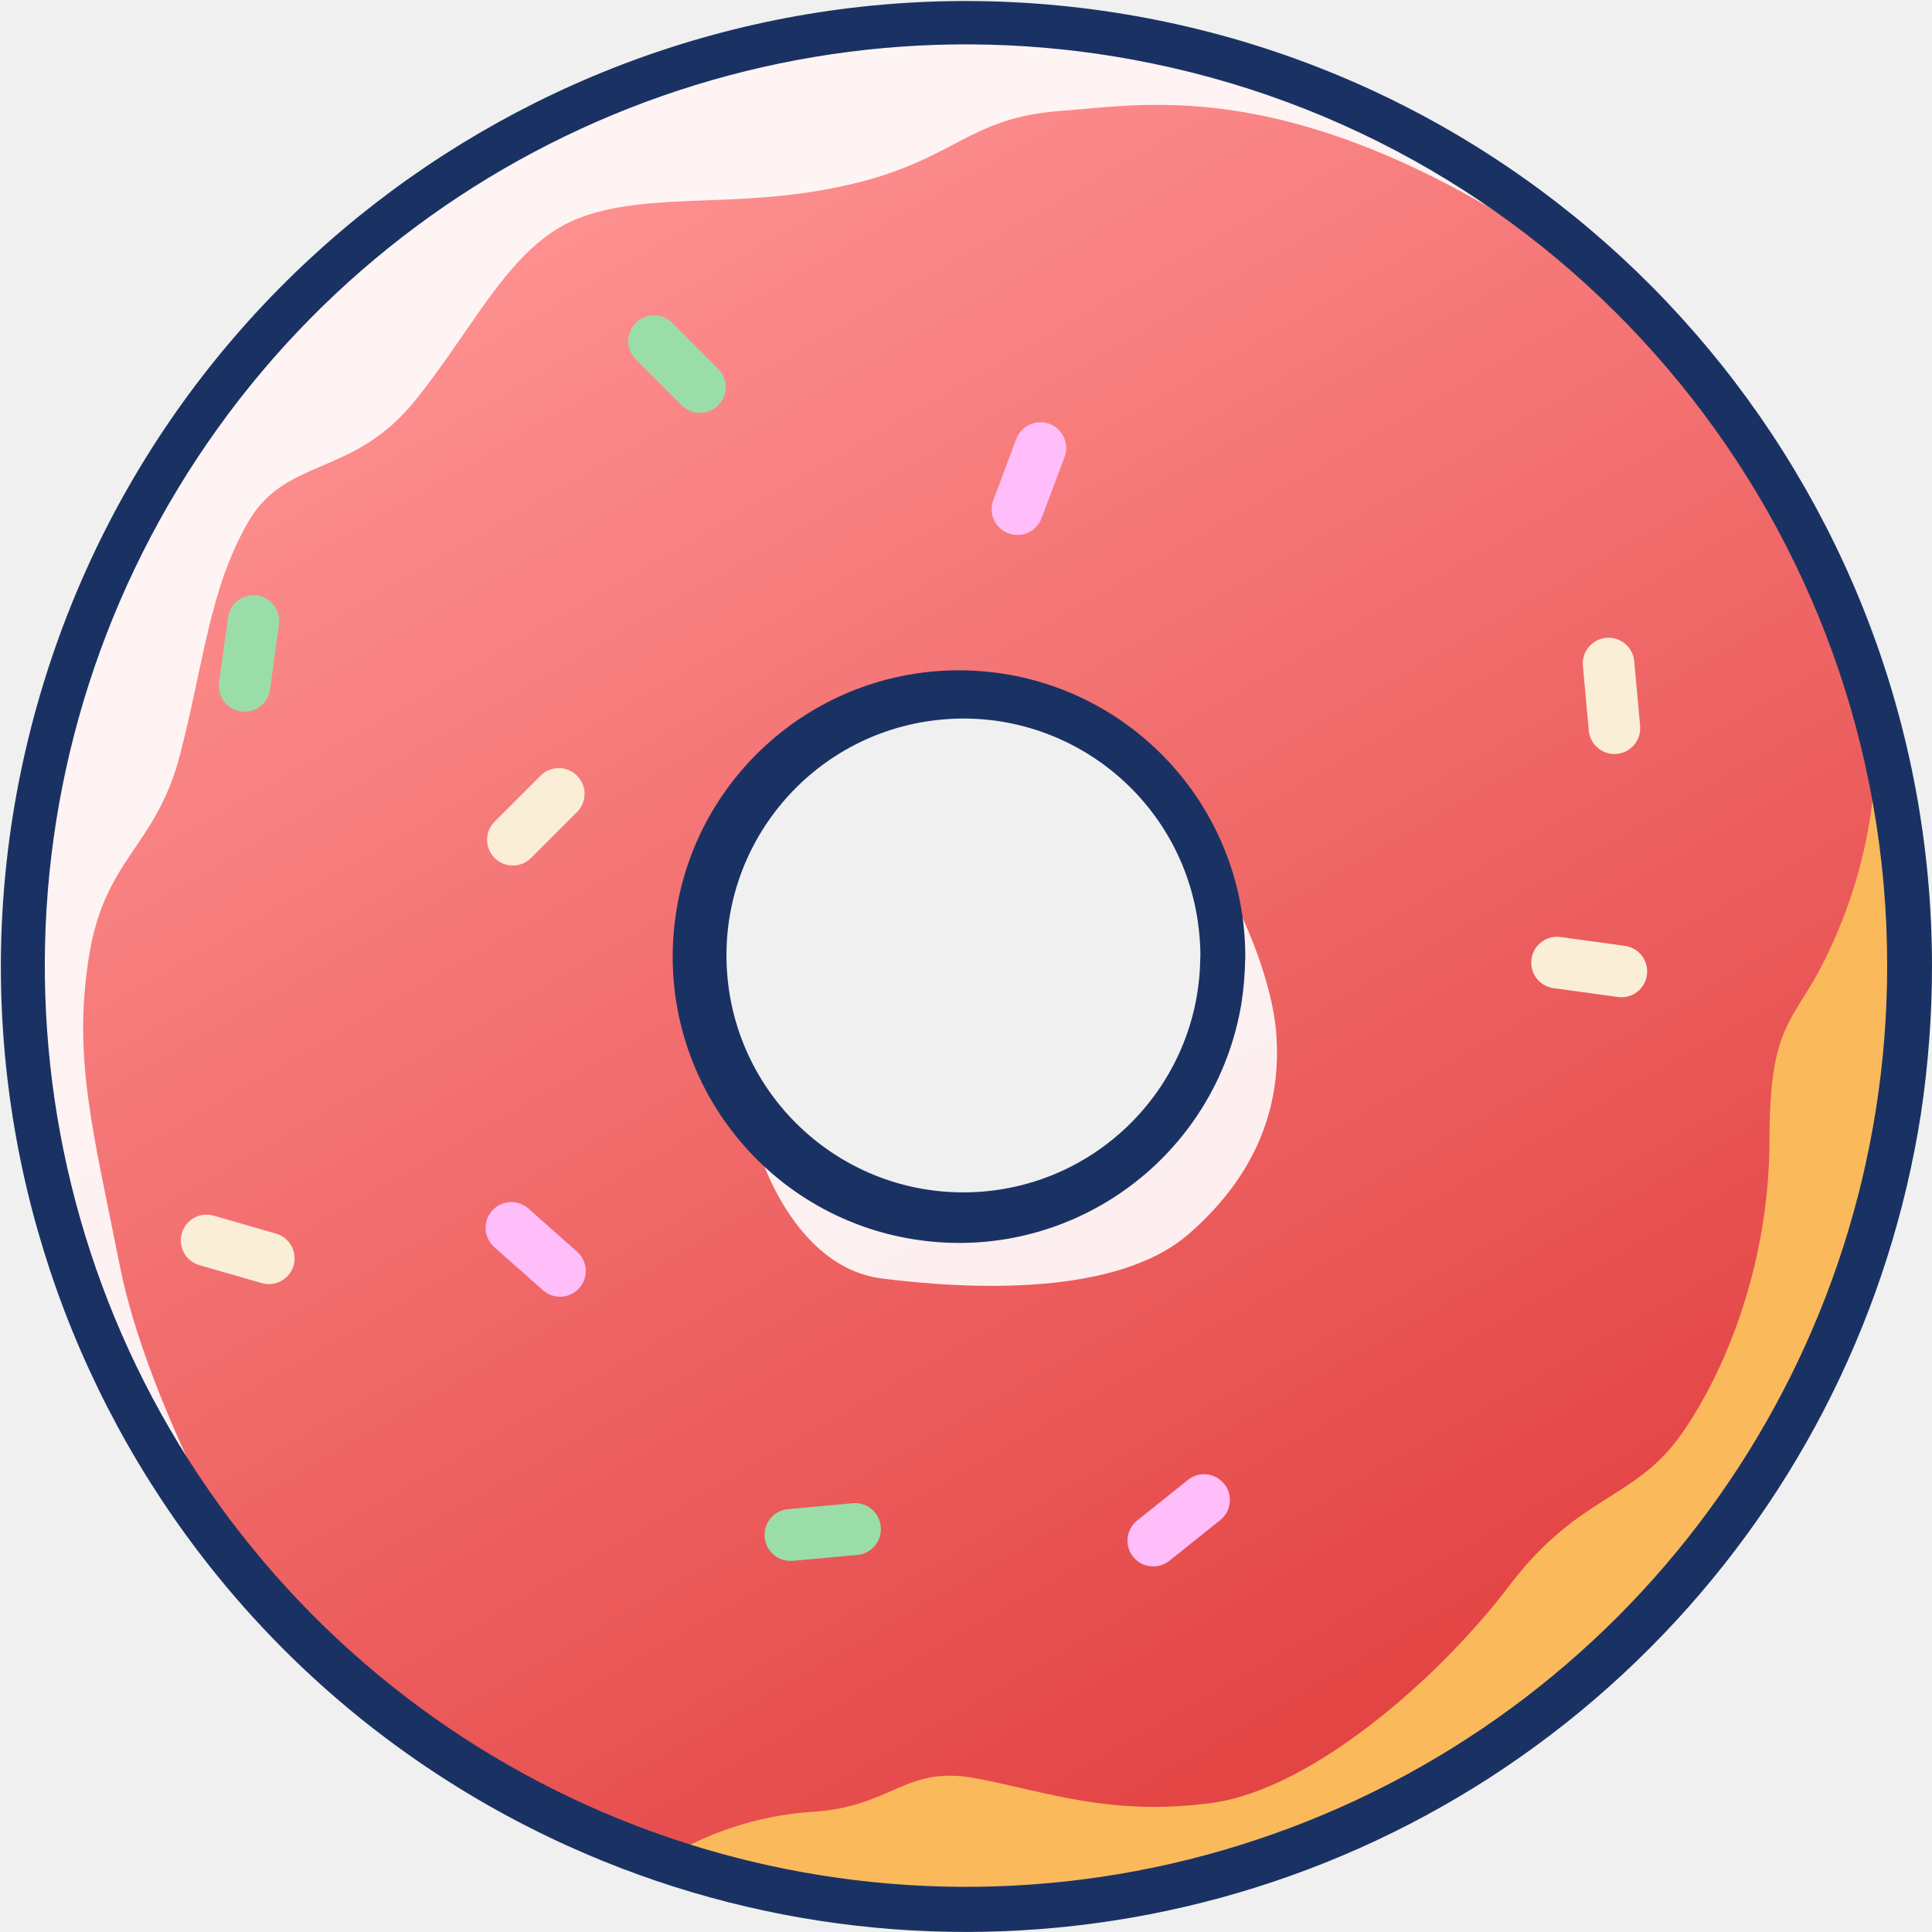
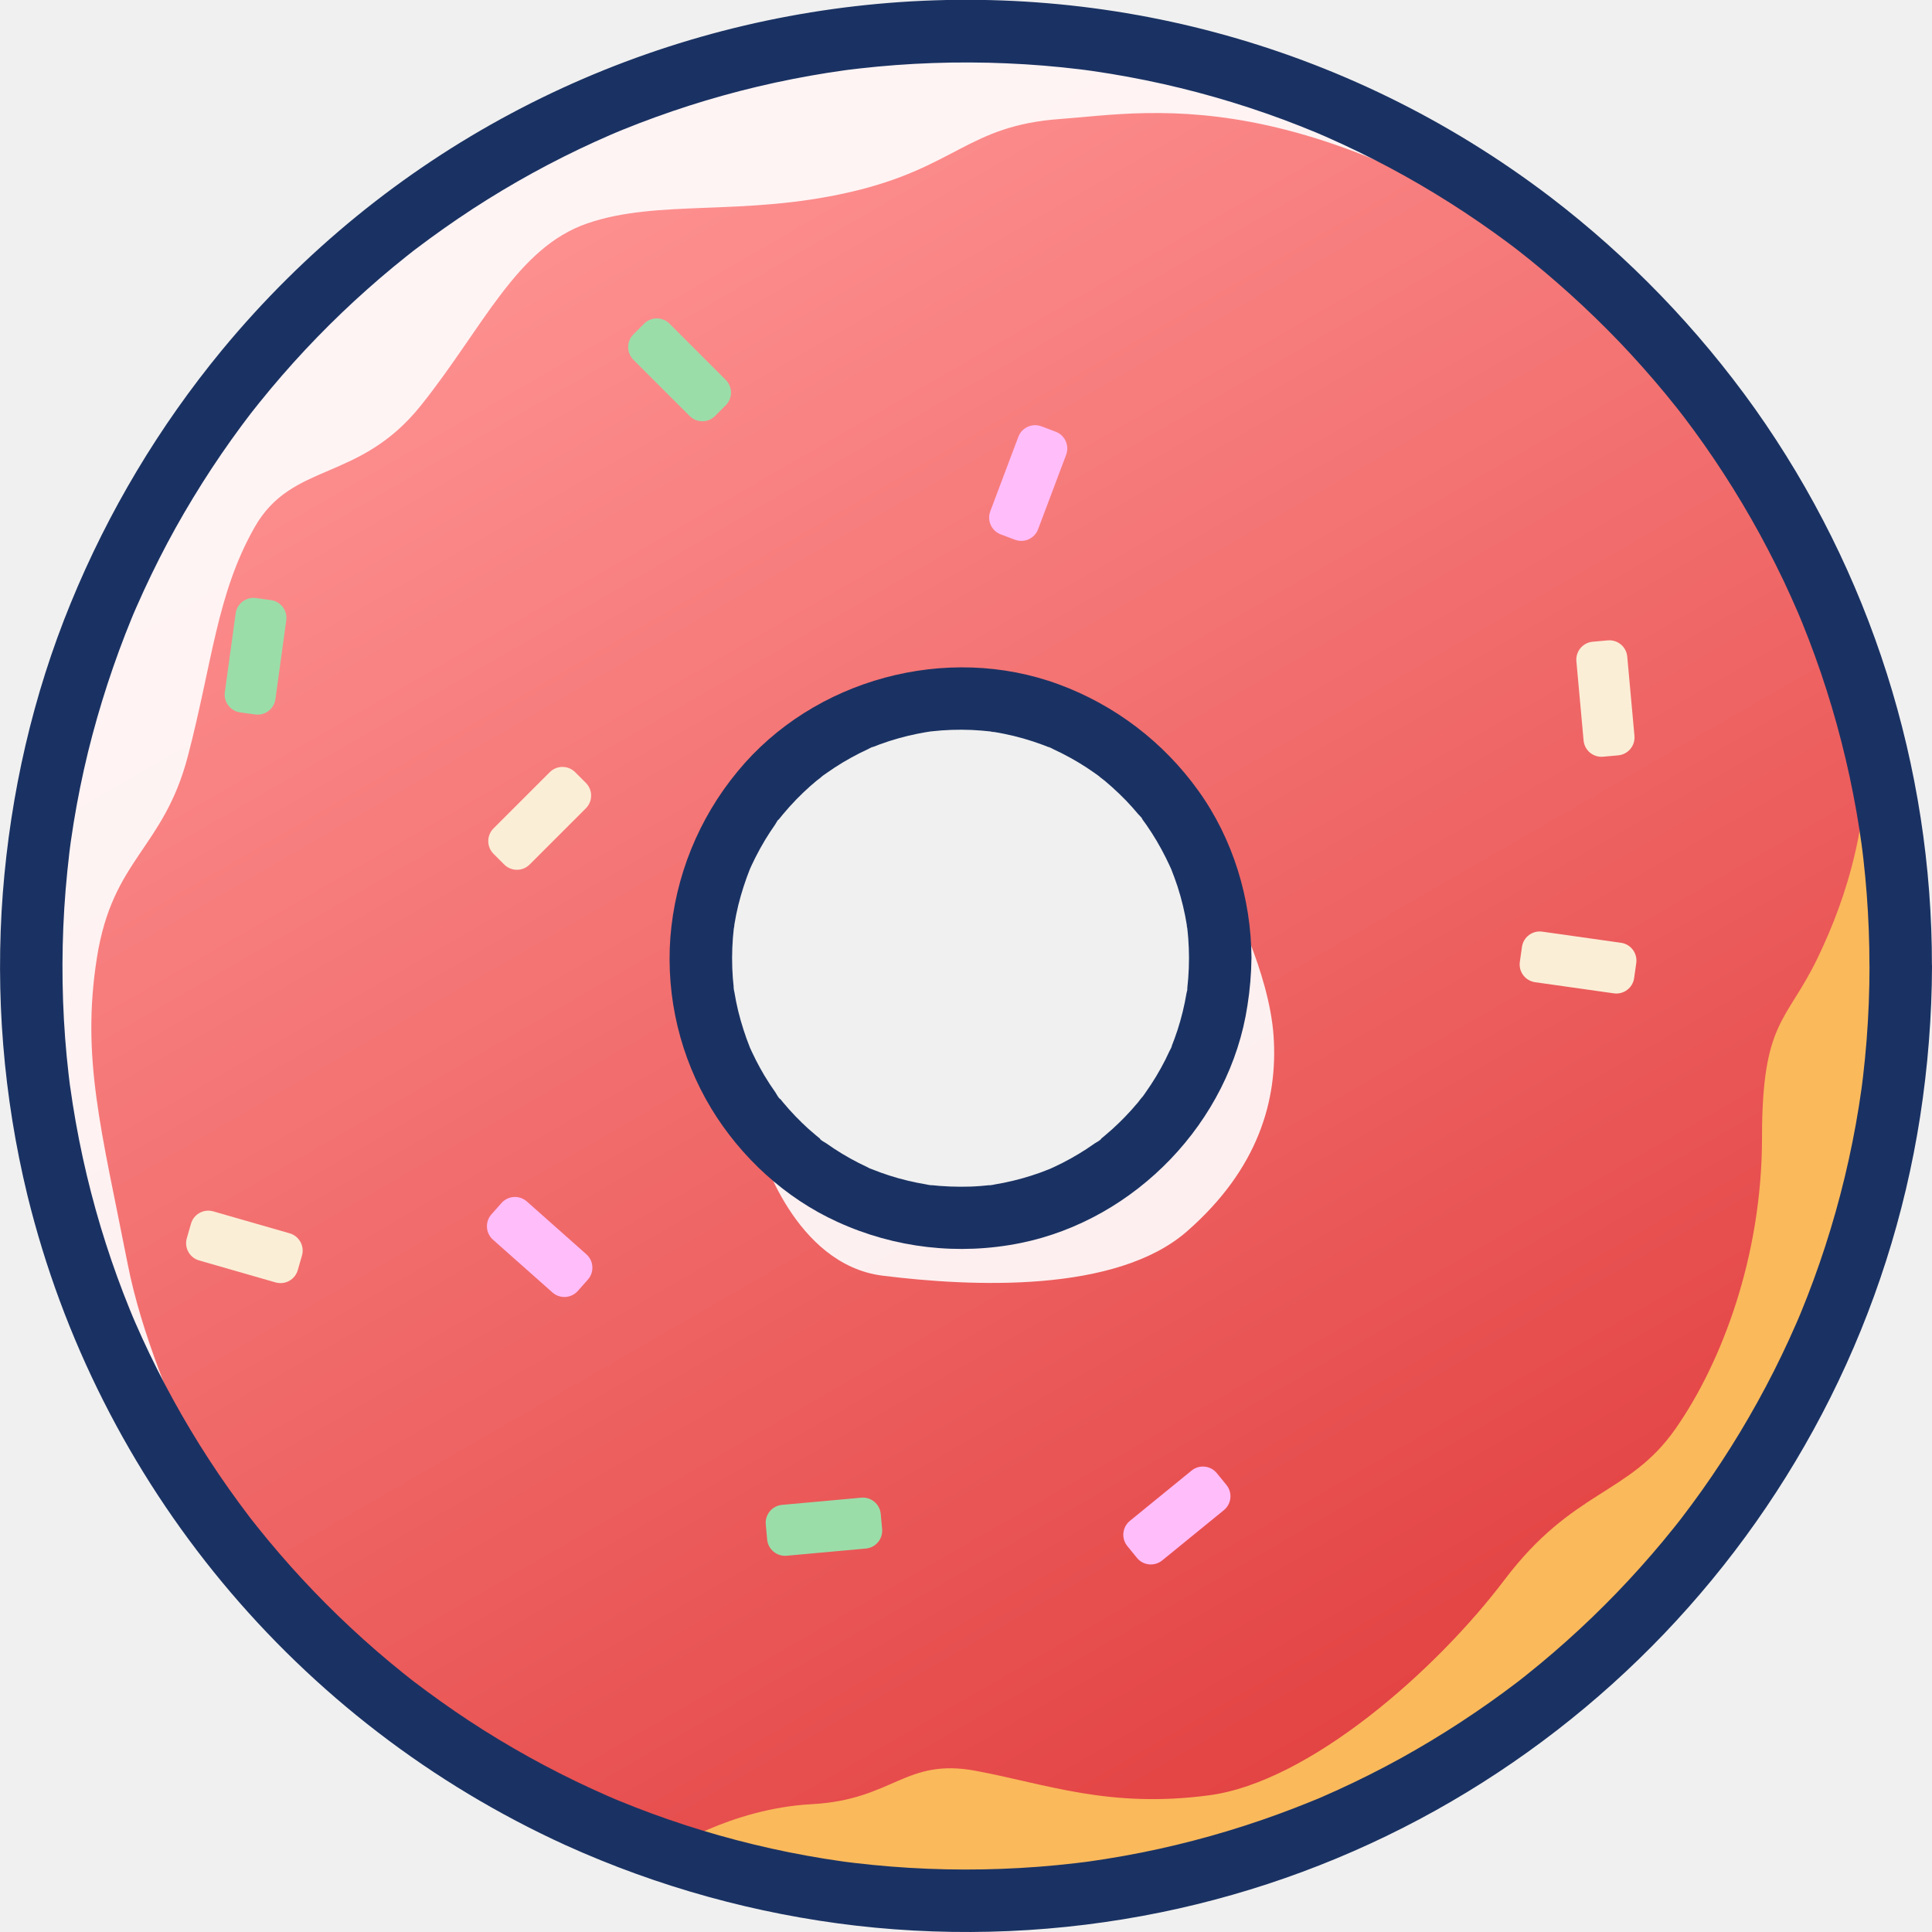
- <svg xmlns="http://www.w3.org/2000/svg" viewBox="0 0 190.1 190.04">
+ <svg xmlns="http://www.w3.org/2000/svg" viewBox="0 0 1237.01 1236.99">
  <defs>
-     <style>.cls-1{fill:url(#Dégradé_sans_nom_2);}.cls-2{fill:#fab95b;}.cls-3{fill:#fbeed7;}.cls-4{fill:#9bdda9;}.cls-5{fill:#ffbdfa;}.cls-6,.cls-9{fill:#fff;}.cls-6,.cls-8{opacity:0.9;}.cls-6{isolation:isolate;}.cls-7{fill:#1a3263;}</style>
-     <linearGradient id="Dégradé_sans_nom_2" x1="141.49" y1="10.75" x2="48.63" y2="171.57" gradientTransform="matrix(1, 0, 0, -1, 0, 186.2)" gradientUnits="userSpaceOnUse">
+     <style>.cls-1{fill:url(#Dégradé_sans_nom_14);}.cls-2{fill:#fab95b;}.cls-3{fill:#fbeed7;}.cls-4{fill:#9bdda9;}.cls-5{fill:#ffbdfa;}.cls-6,.cls-9{fill:#fff;}.cls-6,.cls-8{opacity:0.9;}.cls-7{fill:#1a3263;}</style>
+     <linearGradient id="Dégradé_sans_nom_14" x1="917.81" y1="1136.91" x2="319.21" y2="100.1" gradientUnits="userSpaceOnUse">
      <stop offset="0" stop-color="#e24040" />
      <stop offset="1" stop-color="#ff9494" />
    </linearGradient>
  </defs>
  <g id="Calque_2" data-name="Calque 2">
    <g id="Calque_1-2" data-name="Calque 1">
-       <g id="Calque_1-2-2" data-name="Calque 1-2">
-         <path class="cls-1" d="M95.06,2.2A92.84,92.84,0,1,0,187.9,95,92.83,92.83,0,0,0,95.06,2.2Zm-.55,117.87a25.8,25.8,0,1,1,25.8-25.8,25.8,25.8,0,0,1-25.8,25.8Z" />
-         <path class="cls-2" d="M95.06,187.87A92.89,92.89,0,0,0,184.52,70.15a48.23,48.23,0,0,1-4.89,24.12c-3.09,6.39-5.52,6.17-5.52,17.86s-4,22.27-8.6,28.89-10.14,5.95-17,15-19.41,20.07-29.33,21.39-16.1-1.1-23.16-2.43-8.15,2.87-16.31,3.31A31.74,31.74,0,0,0,65.26,183,92.66,92.66,0,0,0,95.06,187.87Z" />
-         <path class="cls-3" d="M56.77,76.32h0a2.51,2.51,0,0,1,0,3.58l-4.52,4.52a2.53,2.53,0,0,1-3.58,0h0a2.53,2.53,0,0,1,0-3.58l4.52-4.52A2.53,2.53,0,0,1,56.77,76.32Z" />
-         <path class="cls-3" d="M162.05,95.93h0a2.53,2.53,0,0,1-2.85,2.17l-6.34-.87a2.54,2.54,0,0,1-2.17-2.86h0a2.54,2.54,0,0,1,2.86-2.17l6.34.87A2.54,2.54,0,0,1,162.05,95.93Z" />
-         <path class="cls-3" d="M158.05,62.76h0a2.54,2.54,0,0,1,2.75,2.3l.58,6.37a2.53,2.53,0,0,1-2.3,2.75h0a2.53,2.53,0,0,1-2.75-2.29l-.58-6.37A2.54,2.54,0,0,1,158.05,62.76Z" />
-         <path class="cls-3" d="M17.89,121.35h0A2.52,2.52,0,0,1,21,119.61l6.15,1.77a2.53,2.53,0,0,1,1.74,3.13h0a2.53,2.53,0,0,1-3.14,1.74l-6.15-1.77A2.53,2.53,0,0,1,17.89,121.35Z" />
-         <path class="cls-4" d="M75.24,151.24h0a2.54,2.54,0,0,1,2.3-2.75l6.37-.58a2.53,2.53,0,0,1,2.75,2.29h0A2.54,2.54,0,0,1,84.37,153l-6.37.58A2.55,2.55,0,0,1,75.24,151.24Z" />
-         <path class="cls-4" d="M25.28,58.59h0a2.54,2.54,0,0,1,2.17,2.86l-.87,6.33A2.54,2.54,0,0,1,23.72,70h0a2.54,2.54,0,0,1-2.17-2.86l.88-6.33A2.53,2.53,0,0,1,25.28,58.59Z" />
-         <path class="cls-4" d="M62.56,31.77h0a2.54,2.54,0,0,1,3.59,0l4.52,4.53a2.53,2.53,0,0,1,0,3.58h0a2.54,2.54,0,0,1-3.59,0l-4.52-4.52A2.54,2.54,0,0,1,62.56,31.77Z" />
-         <path class="cls-5" d="M103.26,41.7h0A2.55,2.55,0,0,1,104.74,45l-2.26,6a2.52,2.52,0,0,1-3.26,1.47h0a2.51,2.51,0,0,1-1.48-3.26l2.25-6A2.55,2.55,0,0,1,103.26,41.7Z" />
-         <path class="cls-5" d="M120.45,146h0a2.53,2.53,0,0,1-.37,3.56l-5,4a2.54,2.54,0,0,1-3.57-.36h0a2.54,2.54,0,0,1,.36-3.57l5-4A2.54,2.54,0,0,1,120.45,146Z" />
-         <path class="cls-5" d="M57,126.74h0a2.53,2.53,0,0,1-3.58.21l-4.79-4.24a2.54,2.54,0,0,1-.21-3.58h0a2.53,2.53,0,0,1,3.58-.21l4.78,4.24A2.53,2.53,0,0,1,57,126.74Z" />
-         <path class="cls-6" d="M95.06,2.2A92.84,92.84,0,0,0,24.5,155.36s-10-17.23-12.68-30.67-4.63-20.5-3.09-30.43,6.62-10.8,9-20.06,2.87-16.1,6.62-22.72,10.36-4.41,16.54-12.12S50.41,23.7,57.47,21.27s15.43-.66,26-3.08,11.68-6.62,20.94-7.28,26.43-4.47,58.42,20.7A92.58,92.58,0,0,0,95.06,2.2Z" />
-         <path class="cls-7" d="M185.69,95A90.64,90.64,0,1,1,113.26,6.22,90.61,90.61,0,0,1,185.69,95c0,2.83,4.41,2.84,4.41,0A95,95,0,1,0,55.8,181.6a95,95,0,0,0,107.88-20.81A95.15,95.15,0,0,0,189,109.66,98,98,0,0,0,190.1,95C190.1,92.2,185.69,92.19,185.69,95Z" />
-         <g class="cls-8">
-           <path class="cls-9" d="M121.19,88.09l-1.45.77A25.8,25.8,0,0,1,76.16,112.4h0l-1.5.83S78,124.69,86.79,125.8s23.15,1.76,30.21-4.41,9-13,8.6-19.41S121.19,88.09,121.19,88.09Z" />
-         </g>
-         <path class="cls-7" d="M118.1,94.26a23.31,23.31,0,1,1-.25-3.66,25,25,0,0,1,.27,3.66c0,2.84,4.42,2.85,4.41,0a28.17,28.17,0,1,0-.39,4.54,31.36,31.36,0,0,0,.38-4.54C122.53,91.42,118.12,91.42,118.1,94.26Z" />
+       <path class="cls-1" d="M618.51,20C288,20,20,288,20,618.51S288,1217,618.51,1217s598.5-268,598.5-598.5S949.05,20,618.51,20ZM615,779.86A166.33,166.33,0,1,1,781.28,613.53,166.33,166.33,0,0,1,615,779.86Z" />
+       <path class="cls-2" d="M618.51,1217c330.54,0,598.5-268,598.5-598.5a599.15,599.15,0,0,0-21.76-160.43c3.18,65.65-12.16,115.28-31.55,155.45-19.91,41.23-35.54,39.81-35.54,115.15s-25.59,143.59-55.45,186.23-65.39,38.39-109.46,96.67S838.15,1141,774.17,1149.48s-103.77-7.11-149.27-15.64-52.6,18.48-105.19,21.33-93.33,30.31-93.35,30.32A597.54,597.54,0,0,0,618.51,1217Z" />
+       <rect class="cls-3" x="329.21" y="487.01" width="32.7" height="73.92" rx="11.5" ry="11.5" transform="translate(471.71 -90.88) rotate(45)" />
+       <rect class="cls-3" x="997.37" y="582.26" width="32.7" height="73.92" rx="11.5" ry="11.5" transform="matrix(-0.14, 0.99, -0.99, -0.14, 1765.33, -300.63)" />
+       <rect class="cls-3" x="1011.58" y="410.24" width="32.7" height="73.92" rx="11.5" ry="11.5" transform="translate(-36.26 94.88) rotate(-5.19)" />
+       <rect class="cls-3" x="140.13" y="761.38" width="32.7" height="73.92" rx="11.5" ry="11.5" transform="translate(-654.03 728.29) rotate(-73.97)" />
+       <rect class="cls-4" x="511.18" y="940.5" width="32.7" height="73.92" rx="11.5" ry="11.5" transform="translate(-398.18 1591.3) rotate(-95.19)" />
+       <rect class="cls-4" x="147.24" y="383.23" width="32.7" height="73.92" rx="11.5" ry="11.5" transform="translate(58.8 -18.38) rotate(7.83)" />
+       <rect class="cls-4" x="418.77" y="199.84" width="32.7" height="73.92" rx="11.5" ry="11.5" transform="translate(-40 377.03) rotate(-45)" />
+       <rect class="cls-5" x="641.96" y="272.34" width="32.7" height="73.92" rx="11.5" ry="11.5" transform="translate(151.4 -212.31) rotate(20.65)" />
+       <rect class="cls-5" x="737.21" y="933.39" width="32.7" height="73.92" rx="11.5" ry="11.5" transform="translate(1029.64 -226.82) rotate(50.82)" />
+       <rect class="cls-5" x="329.21" y="761.38" width="32.7" height="73.92" rx="11.5" ry="11.5" transform="translate(1172.05 1069.75) rotate(131.58)" />
+       <path class="cls-6" d="M618.51,20C288,20,20,288,20,618.51a596.15,596.15,0,0,0,143.58,388.91c-.1-.17-64.7-111-81.74-197.71S52,677.5,62,613.53s42.64-69.66,58.28-129.37,18.48-103.77,42.65-146.42,66.82-28.43,106.62-78.19S330.63,158.61,376.12,143s99.52-4.27,167.75-19.91,75.35-42.64,135.06-46.91,170.38-28.78,376.6,133.44C946.32,92.92,790.93,20,618.51,20Z" />
+       <path class="cls-7" d="M1197,618.51q0,23.91-1.88,47.76-.92,11.57-2.27,23.09-.34,2.86-.71,5.73c-.05.41-.4,3.17-.07.61.35-2.74-.11.76-.2,1.42q-.8,5.7-1.7,11.37a595,595,0,0,1-21.62,89.76q-6.91,21.29-15.42,42c-.61,1.49-2.31,5.49-.75,1.84-.73,1.71-1.45,3.41-2.2,5.11q-2.37,5.47-4.87,10.88-4.63,10.1-9.64,20a599.68,599.68,0,0,1-46,76.26c-4.4,6.19-8.94,12.28-13.54,18.33,2.11-2.77.3-.4-.72.91s-2.27,2.88-3.42,4.31q-3.67,4.59-7.44,9.12-14.05,16.88-29.31,32.71-15.51,16.08-32.19,31-8.19,7.32-16.64,14.34-4.23,3.51-8.52,6.94c-1.43,1.15-2.87,2.28-4.31,3.42-.62.48-1.24,1-1.85,1.45-2.33,1.84,3.75-2.86-.31.23A614.41,614.41,0,0,1,897,1125.7q-19.77,10.9-40.33,20.28-4.7,2.16-9.43,4.21l-5.12,2.2c3.92-1.67-1.12.46-2.57,1q-10.35,4.23-20.85,8.07A594.59,594.59,0,0,1,731,1186.13q-11.61,2.31-23.33,4.17-5.26.84-10.56,1.58c-.66.09-4.16.55-1.42.2,2.56-.33-.2,0-.61.07-2.18.27-4.36.55-6.55.8q-23.56,2.76-47.29,3.63a605.24,605.24,0,0,1-94.41-3.82l-5.73-.71c-2.36-.28,1,.14,1.23.17l-3.26-.45q-5.69-.81-11.36-1.72-11.29-1.83-22.52-4.08-22.63-4.56-44.88-10.86-22-6.24-43.5-14.15-10.49-3.87-20.81-8.12l-2.95-1.23c.18.08,3.21,1.4,1.11.47-1.69-.75-3.41-1.46-5.11-2.2q-5.1-2.24-10.15-4.56a596.91,596.91,0,0,1-78.71-43.65c-12.27-8.07-24.18-16.63-35.87-25.52,3.69,2.81-.69-.55-1.53-1.21q-2.16-1.7-4.31-3.42-4.59-3.68-9.11-7.45-8.43-7-16.6-14.38a601.78,601.78,0,0,1-61.34-63.87q-3.49-4.23-6.93-8.53-1.71-2.14-3.4-4.31c-.49-.61-1-1.24-1.45-1.86,1,1.28,1.58,2.08.25.32-4.59-6.05-9.11-12.16-13.49-18.37q-12.94-18.33-24.48-37.61-11.37-19-21.31-38.77-5-9.93-9.6-20-2.31-5.05-4.53-10.16c-.32-.76-2.46-5.78-1.49-3.47.87,2.08-1.41-3.43-1.74-4.23a594.11,594.11,0,0,1-27.69-86.35q-5.38-22.61-9-45.58c-.55-3.52-1.06-7-1.56-10.56-.13-.93-.48-3.94,0,.42-.1-.82-.21-1.64-.31-2.46-.28-2.18-.54-4.37-.79-6.55q-1.34-11.54-2.21-23.11A607.16,607.16,0,0,1,42,569.92q1-12,2.4-23.9c.23-1.92.49-3.82.72-5.73-.44,3.62-.07.52.18-1.21q.86-6.09,1.85-12.17,3.74-22.92,9.24-45.5a614.73,614.73,0,0,1,28.14-86.14c.3-.74.62-1.47.92-2.21-1.61,3.93-.51,1.2-.16.38.64-1.46,1.26-2.92,1.9-4.38q2.39-5.46,4.88-10.87,4.82-10.44,10-20.69,10-19.71,21.52-38.65,11.63-19.2,24.67-37.47,3-4.17,6-8.27l3.29-4.41c.52-.68,4.09-5.35,2.73-3.59-1.5,1.95.12-.15.36-.46l1.94-2.47,3.42-4.3q3.69-4.59,7.47-9.1a601.74,601.74,0,0,1,61.67-63.54q8.2-7.31,16.68-14.3,4.23-3.49,8.53-6.92l3.7-2.92,1.08-.84c-2,1.55.73-.55,1.09-.83q17.87-13.55,36.63-25.81A597.67,597.67,0,0,1,381.08,90.7q5.06-2.31,10.17-4.51c1-.44,6.16-2.58,1.81-.79,2-.81,3.93-1.63,5.9-2.43q10.35-4.2,20.86-8Q441,67.29,462.65,61.25q22.25-6.21,45-10.68,11.24-2.2,22.54-4,5.68-.88,11.38-1.67c2.35-.34-1,.14-1.23.16,1.09-.13,2.18-.28,3.27-.42q3.27-.4,6.56-.78a606,606,0,0,1,94.48-3.3q23.67,1,47.22,3.88l4.91.62c-4.83-.59.9.13,2,.29q6.09.87,12.17,1.87,11.28,1.86,22.49,4.14a594.39,594.39,0,0,1,88.28,25.24c7,2.6,13.9,5.35,20.79,8.18.37.15,2.85,1.18.55.22-2.46-1,.69.29,1.27.55q2.21.94,4.38,1.9,5.46,2.39,10.87,4.9,20.48,9.48,40.2,20.49Q919,123.6,937.48,135.78q9.51,6.27,18.8,12.92,4.15,3,8.26,6,2.21,1.64,4.4,3.3c1.23.93,5.5,4.24,2.19,1.65A617.12,617.12,0,0,1,1036.89,219q15.45,16.16,29.68,33.42,3.5,4.24,6.91,8.55c1,1.23,1.94,2.47,2.91,3.7.55.69,2.29,3-.24-.32l1.91,2.49q6.66,8.76,13,17.76a599.83,599.83,0,0,1,46,77.16q5,9.94,9.54,20.06,2.29,5.07,4.5,10.18c.67,1.55,1.81,4.34.47,1.08.81,2,1.63,3.93,2.43,5.89q8.58,21.14,15.51,42.87a596.41,596.41,0,0,1,21,89.13q.89,5.68,1.66,11.39c-.56-4.07,0,.39.24,2,.24,1.91.46,3.82.68,5.74q1.27,11.11,2.12,22.29,1.76,23,1.75,46.1c0,10.46,9.19,20.48,20,20s20-8.79,20-20a615.33,615.33,0,0,0-113.24-356.68A632.49,632.49,0,0,0,992.88,126.32a617.86,617.86,0,0,0-850.72,97.8,630.65,630.65,0,0,0-96.86,162C21.07,445.17,6.76,508,1.82,571.58A621.27,621.27,0,0,0,17.58,765.45a619.65,619.65,0,0,0,344.75,416.06A627.16,627.16,0,0,0,548.48,1233a620.72,620.72,0,0,0,194.77-8.57,613.92,613.92,0,0,0,176-65.29A620.69,620.69,0,0,0,1172,894.75a611.92,611.92,0,0,0,57.39-179.68,645.07,645.07,0,0,0,7.63-96.56c0-10.47-9.21-20.49-20-20S1197,607.29,1197,618.51Z" />
+       <g class="cls-8">
+         <path class="cls-9" d="M787,573.73l-9.34,5a166.34,166.34,0,0,1-281,151.68h0L487,735.79s21.32,73.92,78.19,81S714.47,828.2,760,788.39s58.28-83.88,55.44-125.1S787,573.73,787,573.73Z" />
      </g>
+       <path class="cls-7" d="M761.28,613.53c0,4.21-.15,8.41-.47,12.6-.15,2.08-.35,4.15-.58,6.21-.3,2.63,1,2.55.11-.53.28,1-.47,3.07-.63,4.06a165.3,165.3,0,0,1-5.77,23.64c-1.24,3.82-2.65,7.56-4.12,11.3-1.37,3.47.5-.91.47-1.1.12.62-1.07,2.39-1.36,3q-1.38,3-2.88,6a166.49,166.49,0,0,1-12.59,20.84c-.56.79-4.07,5.82-2.34,3.25s-1.89,2.32-2.54,3.09q-4,4.79-8.32,9.25-3.87,4-8,7.74-2.43,2.19-4.94,4.29c-.68.56-1.35,1.12-2,1.66-.51.42-1,.83-1.54,1.23q-1.75,1.38,1.46-1.12c-.55,1.18-3.15,2.33-4.24,3.1q-2.69,1.9-5.43,3.7-5,3.24-10.16,6.11t-10.61,5.39c-1,.47-2,.86-3,1.37-2.39,1.23,3.63-1.39,1.1-.46-2.29.85-4.54,1.81-6.84,2.64a165.92,165.92,0,0,1-23.34,6.52q-3,.6-6,1.1c-.85.13-2.6.76-3.39.51.26.09,5-.58,1.22-.18-4.38.47-8.76.85-13.17,1a181.09,181.09,0,0,1-25.82-1c-3.78-.4.95.27,1.22.18-.79.25-2.54-.38-3.39-.51q-3-.49-6-1.1-6.3-1.27-12.49-3-5.49-1.56-10.86-3.49c-2.09-.75-4.15-1.57-6.22-2.38-2.48-1-.22.69,1.1.46-.57.1-3.1-1.38-3.63-1.63a165,165,0,0,1-21.32-11.86q-2.48-1.64-4.88-3.34c-1.09-.77-3.69-1.92-4.24-3.1l2,1.53-1.54-1.22c-.84-.7-1.7-1.38-2.54-2.08q-2.52-2.1-5-4.29a168,168,0,0,1-16.33-17c-.7-.84-1.38-1.69-2.07-2.53l-.41-.52c-1.32-1.68-1.09-1.37.71.94-1.18-.54-2.33-3.14-3.1-4.23q-3.81-5.37-7.18-11-2.86-4.82-5.41-9.82-1.35-2.66-2.61-5.36c-.37-.8-.72-1.62-1.1-2.42-1.83-3.91,1.4,3.61-.06-.11a179.25,179.25,0,0,1-7.58-23.61q-1.44-6-2.42-12c-.14-.85-.76-2.6-.52-3.38-.08.25.57,5,.18,1.22-.23-2.3-.48-4.59-.66-6.9a169.51,169.51,0,0,1,.06-25.89c.16-2.08.38-4.14.6-6.2.14-1.25.84-3.6-.18,1.22.19-.88.27-1.82.41-2.72q1.06-6.72,2.68-13.33a182.75,182.75,0,0,1,7.43-23c1.63-4.18-1.54,3.08-.2.49.5-1,.9-2,1.36-3q1.11-2.4,2.31-4.77c2-3.93,4.11-7.78,6.39-11.54q2.91-4.77,6.12-9.35c.7-1,2.31-4.24,3.48-4.77-1.52.69-2.27,2.85-.71.94.83-1,1.64-2,2.48-3.05a167.82,167.82,0,0,1,17.31-17.86q2-1.74,4-3.42c.77-.64,5.64-4.24,3.1-2.53s2.46-1.78,3.25-2.34q2.67-1.9,5.43-3.7a166.9,166.9,0,0,1,21.37-11.78c.63-.29,2.4-1.47,3-1.35-.2,0-4.58,1.84-1.1.47,1.86-.74,3.72-1.47,5.6-2.16q6-2.19,12.12-3.9,5.88-1.64,11.85-2.84,2.67-.54,5.37-1c1.12-.19,2.25-.35,3.38-.53,1.85-.3-4.59.54.14,0a167.73,167.73,0,0,1,25.84-.91c4.18.17,8.32.57,12.47,1,1.25.13,3.59.84-1.22-.18.88.18,1.82.26,2.71.41,2.25.35,4.49.76,6.72,1.21a164.47,164.47,0,0,1,24.6,7c1.66.62,3.31,1.28,5,1.93,3.48,1.37-.91-.51-1.1-.47.63-.12,2.4,1.06,3,1.35q5.72,2.63,11.21,5.67,5.19,2.88,10.16,6.11,2.47,1.62,4.89,3.32c.9.63,1.79,1.27,2.67,1.91.55.41,3.75,2.57,1.12.81s2.33,1.89,3.1,2.53c1.5,1.26,3,2.55,4.45,3.86q4.63,4.15,9,8.64c2.72,2.83,5.35,5.76,7.86,8.78,1,1.17,2.8,2.65,3.3,4.08-1.19-3.43-1.6-2.15-.35-.39.76,1.07,1.55,2.12,2.3,3.19A166.1,166.1,0,0,1,746.35,549q1.18,2.37,2.31,4.77c.46,1,.86,2,1.36,3,1.33,2.59-1.83-4.67-.2-.49,1.46,3.73,2.88,7.47,4.12,11.29a166.17,166.17,0,0,1,6,25c.14.9.22,1.84.41,2.72-1-4.82-.31-2.47-.19-1.22.23,2.29.49,4.58.66,6.89.32,4.19.45,8.4.47,12.6.05,10.46,9.17,20.49,20,20s20.05-8.79,20-20c-.16-38-11.73-76.31-34-107.26a191.13,191.13,0,0,0-89.34-68.1c-71.8-26.55-157.13-3.39-205.69,55.73a189.94,189.94,0,0,0-43.05,106.34,185.57,185.57,0,0,0,26.26,109.6c19,31.22,47.42,57.35,80.75,72.49a190.65,190.65,0,0,0,117.13,13.54C727,781,787.5,718.29,798.71,643.8a209,209,0,0,0,2.57-30.27c.05-10.46-9.23-20.48-20-20S761.33,602.32,761.28,613.53Z" />
    </g>
  </g>
</svg>
